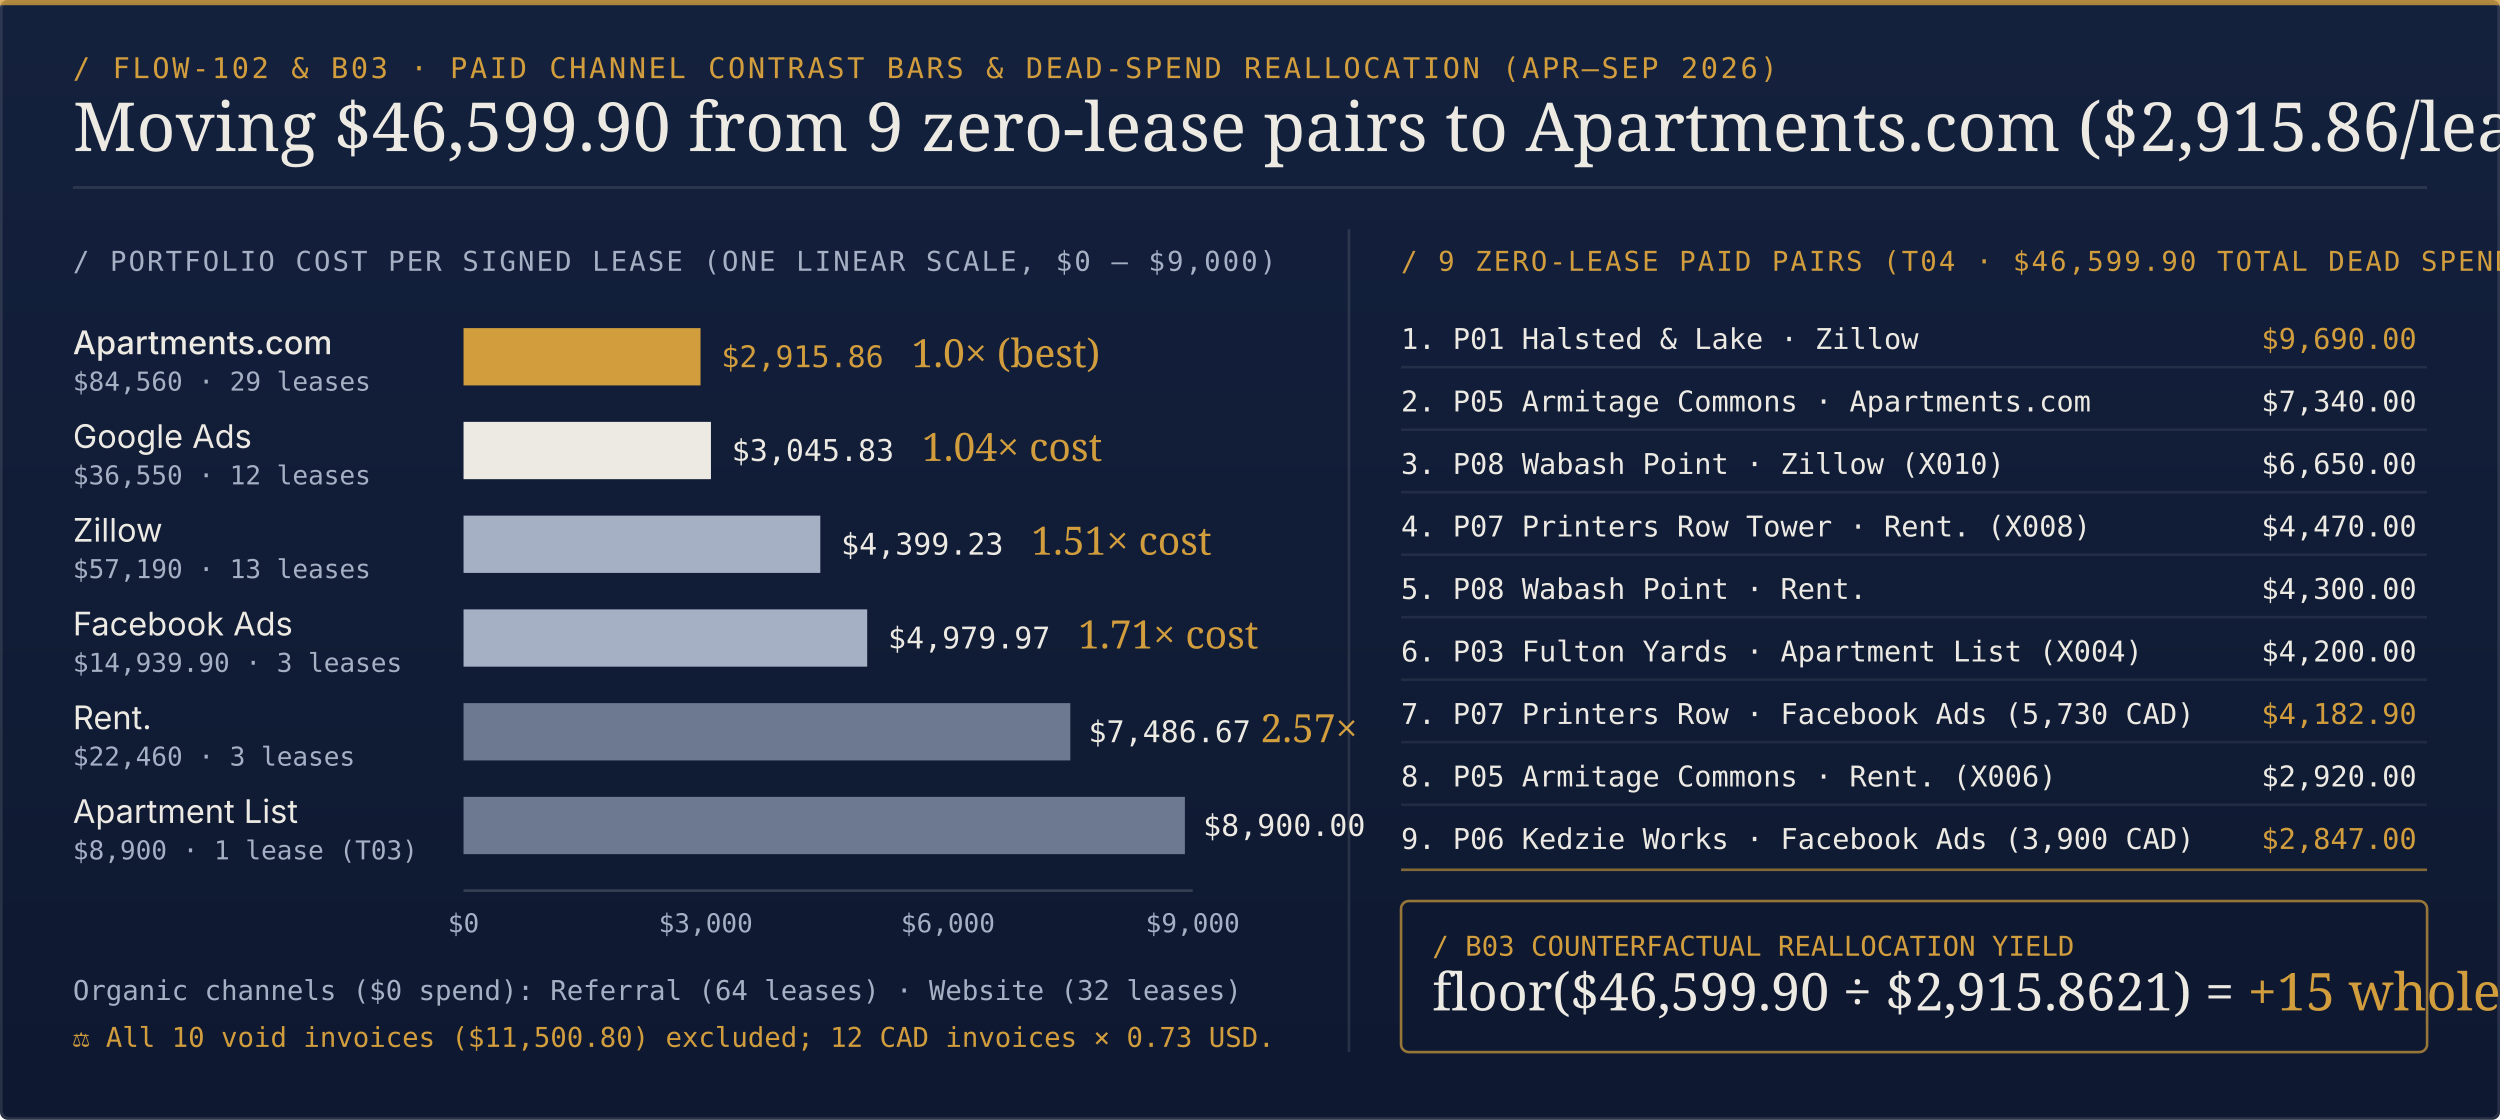
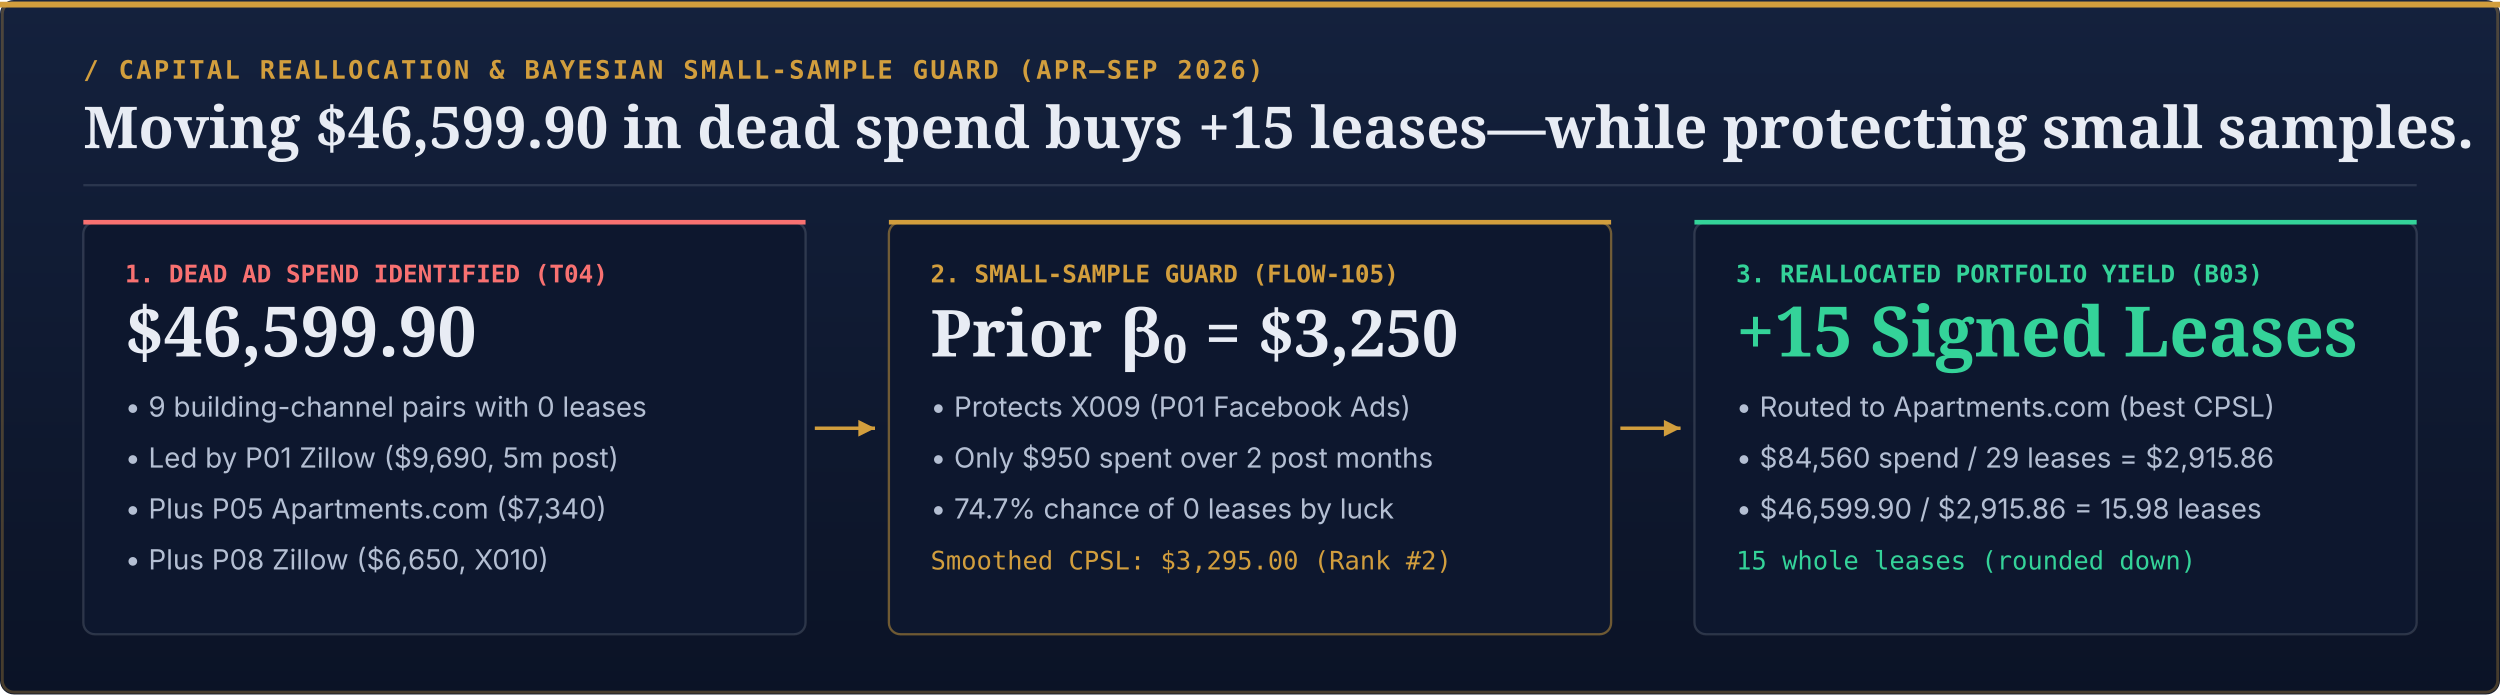
- <svg xmlns="http://www.w3.org/2000/svg" viewBox="0 0 960 430" width="960" height="430" role="img" aria-label="FLOW-102 Paid Channel Contrast Bars and $46,599.90 Dead-Spend Reallocation">
+ <svg xmlns="http://www.w3.org/2000/svg" viewBox="0 0 1080 300" width="1080" height="300" role="img" aria-label="Dead Ad Spend Reallocation and Small-Sample Guard">
  <defs>
    <linearGradient id="wf-bg" x1="0" y1="0" x2="0" y2="1">
      <stop offset="0%" stop-color="#14213d" />
-       <stop offset="100%" stop-color="#0e1830" />
+       <stop offset="100%" stop-color="#0b1326" />
    </linearGradient>
+     <marker id="wf-arrow" viewBox="0 0 10 10" refX="8" refY="5" markerWidth="6" markerHeight="6" orient="auto">
+       <path d="M 0 1 L 8 5 L 0 9 z" fill="#d29e3d" />
+     </marker>
  </defs>
-   <rect width="960" height="430" rx="3" fill="url(#wf-bg)" />
-   <rect x="0.5" y="0.5" width="959" height="429" rx="3" fill="none" stroke="#eceae3" stroke-opacity="0.12" />
-   <line x1="0" y1="1" x2="960" y2="1" stroke="#d29e3d" stroke-opacity="0.8" stroke-width="2" />
-   <text x="28" y="30" fill="#d29e3d" font-family="'JetBrains Mono', Consolas, monospace" font-size="11" letter-spacing="1.0">/ FLOW-102 &amp; B03 · PAID CHANNEL CONTRAST BARS &amp; DEAD-SPEND REALLOCATION (APR–SEP 2026)</text>
-   <text x="28" y="58" fill="#eceae3" font-family="'Cormorant Garamond', Georgia, serif" font-weight="300" font-size="26">Moving $46,599.90 from 9 zero-lease pairs to Apartments.com ($2,915.86/lease) buys +15 leases.</text>
-   <line x1="28" y1="72" x2="932" y2="72" stroke="#eceae3" stroke-opacity="0.12" />
-   <g transform="translate(28, 90)">
-     <text x="0" y="14" fill="#a5b0c4" font-family="'JetBrains Mono', monospace" font-size="10.5" letter-spacing="0.8">/ PORTFOLIO COST PER SIGNED LEASE (ONE LINEAR SCALE, $0 – $9,000)</text>
-     <line x1="150" y1="252" x2="430" y2="252" stroke="#eceae3" stroke-opacity="0.18" stroke-width="1" />
-     <text x="150" y="268" text-anchor="middle" fill="#a5b0c4" font-family="'JetBrains Mono', monospace" font-size="10">$0</text>
-     <text x="243" y="268" text-anchor="middle" fill="#a5b0c4" font-family="'JetBrains Mono', monospace" font-size="10">$3,000</text>
-     <text x="336" y="268" text-anchor="middle" fill="#a5b0c4" font-family="'JetBrains Mono', monospace" font-size="10">$6,000</text>
-     <text x="430" y="268" text-anchor="middle" fill="#a5b0c4" font-family="'JetBrains Mono', monospace" font-size="10">$9,000</text>
-     <g transform="translate(0, 32)">
-       <text x="0" y="14" fill="#eceae3" font-family="'Inter', sans-serif" font-size="12.5" font-weight="500">Apartments.com</text>
-       <text x="0" y="28" fill="#a5b0c4" font-family="'JetBrains Mono', monospace" font-size="10">$84,560 · 29 leases</text>
-       <rect x="150" y="4" width="91" height="22" fill="#d29e3d" />
-       <text x="249" y="19" fill="#d29e3d" font-family="'JetBrains Mono', monospace" font-size="11.5" font-weight="500">$2,915.86</text>
-       <text x="322" y="19" fill="#d29e3d" font-family="'Cormorant Garamond', Georgia, serif" font-size="15">1.0× (best)</text>
-     </g>
-     <g transform="translate(0, 68)">
-       <text x="0" y="14" fill="#eceae3" font-family="'Inter', sans-serif" font-size="12.5">Google Ads</text>
-       <text x="0" y="28" fill="#a5b0c4" font-family="'JetBrains Mono', monospace" font-size="10">$36,550 · 12 leases</text>
-       <rect x="150" y="4" width="95" height="22" fill="#eceae3" />
-       <text x="253" y="19" fill="#eceae3" font-family="'JetBrains Mono', monospace" font-size="11.5">$3,045.83</text>
-       <text x="326" y="19" fill="#d29e3d" font-family="'Cormorant Garamond', Georgia, serif" font-size="15">1.04× cost</text>
-     </g>
-     <g transform="translate(0, 104)">
-       <text x="0" y="14" fill="#eceae3" font-family="'Inter', sans-serif" font-size="12.5">Zillow</text>
-       <text x="0" y="28" fill="#a5b0c4" font-family="'JetBrains Mono', monospace" font-size="10">$57,190 · 13 leases</text>
-       <rect x="150" y="4" width="137" height="22" fill="#a5b0c4" />
-       <text x="295" y="19" fill="#eceae3" font-family="'JetBrains Mono', monospace" font-size="11.5">$4,399.23</text>
-       <text x="368" y="19" fill="#d29e3d" font-family="'Cormorant Garamond', Georgia, serif" font-size="15">1.51× cost</text>
-     </g>
-     <g transform="translate(0, 140)">
-       <text x="0" y="14" fill="#eceae3" font-family="'Inter', sans-serif" font-size="12.5">Facebook Ads</text>
-       <text x="0" y="28" fill="#a5b0c4" font-family="'JetBrains Mono', monospace" font-size="10">$14,939.90 · 3 leases</text>
-       <rect x="150" y="4" width="155" height="22" fill="#a5b0c4" />
-       <text x="313" y="19" fill="#eceae3" font-family="'JetBrains Mono', monospace" font-size="11.5">$4,979.97</text>
-       <text x="386" y="19" fill="#d29e3d" font-family="'Cormorant Garamond', Georgia, serif" font-size="15">1.71× cost</text>
-     </g>
-     <g transform="translate(0, 176)">
-       <text x="0" y="14" fill="#eceae3" font-family="'Inter', sans-serif" font-size="12.5">Rent.</text>
-       <text x="0" y="28" fill="#a5b0c4" font-family="'JetBrains Mono', monospace" font-size="10">$22,460 · 3 leases</text>
-       <rect x="150" y="4" width="233" height="22" fill="#6d7891" />
-       <text x="390" y="19" fill="#eceae3" font-family="'JetBrains Mono', monospace" font-size="11.5">$7,486.67</text>
-       <text x="456" y="19" fill="#d29e3d" font-family="'Cormorant Garamond', Georgia, serif" font-size="15">2.57×</text>
-     </g>
-     <g transform="translate(0, 212)">
-       <text x="0" y="14" fill="#eceae3" font-family="'Inter', sans-serif" font-size="12.5">Apartment List</text>
-       <text x="0" y="28" fill="#a5b0c4" font-family="'JetBrains Mono', monospace" font-size="10">$8,900 · 1 lease (T03)</text>
-       <rect x="150" y="4" width="277" height="22" fill="#6d7891" />
-       <text x="434" y="19" fill="#eceae3" font-family="'JetBrains Mono', monospace" font-size="11.5">$8,900.00</text>
-     </g>
-     <text x="0" y="294" fill="#a5b0c4" font-family="'JetBrains Mono', monospace" font-size="10.5">Organic channels ($0 spend): Referral (64 leases) · Website (32 leases)</text>
-     <text x="0" y="312" fill="#d29e3d" font-family="'JetBrains Mono', monospace" font-size="10.5">⚖︎ All 10 void invoices ($11,500.80) excluded; 12 CAD invoices × 0.73 USD.</text>
+   <rect width="1080" height="300" rx="6" fill="url(#wf-bg)" />
+   <rect x="1" y="1" width="1078" height="298" rx="5" fill="none" stroke="#d29e3d" stroke-opacity="0.3" stroke-width="1.25" />
+   <line x1="0" y1="2" x2="1080" y2="2" stroke="#d29e3d" stroke-width="2.5" />
+   <text x="36" y="34" fill="#d29e3d" font-family="ui-monospace, SFMono-Regular, Menlo, Consolas, monospace" font-size="11" font-weight="600" letter-spacing="1.0">/ CAPITAL REALLOCATION &amp; BAYESIAN SMALL-SAMPLE GUARD (APR–SEP 2026)</text>
+   <text x="36" y="64" fill="#e8ecf4" font-family="Georgia, serif" font-size="25" font-weight="600">Moving $46,599.90 in dead spend buys +15 leases—while protecting small samples.</text>
+   <line x1="36" y1="80" x2="1044" y2="80" stroke="#e8ecf4" stroke-opacity="0.12" />
+   <g transform="translate(36, 96)">
+     <rect width="312" height="178" rx="5" fill="#0d172e" stroke="#e8ecf4" stroke-opacity="0.15" />
+     <line x1="0" y1="0" x2="312" y2="0" stroke="#f87171" stroke-width="2" />
+     <text x="18" y="26" fill="#f87171" font-family="ui-monospace, SFMono-Regular, Menlo, Consolas, monospace" font-size="10.5" font-weight="600">1. DEAD AD SPEND IDENTIFIED (T04)</text>
+     <text x="18" y="58" fill="#e8ecf4" font-family="Georgia, serif" font-size="30" font-weight="600">$46,599.90</text>
+     <text x="18" y="84" fill="#b4bfd3" font-family="-apple-system, BlinkMacSystemFont, Segoe UI, Inter, sans-serif" font-size="12">• 9 building-channel pairs with 0 leases</text>
+     <text x="18" y="106" fill="#b4bfd3" font-family="-apple-system, BlinkMacSystemFont, Segoe UI, Inter, sans-serif" font-size="12">• Led by P01 Zillow ($9,690, 5m post)</text>
+     <text x="18" y="128" fill="#b4bfd3" font-family="-apple-system, BlinkMacSystemFont, Segoe UI, Inter, sans-serif" font-size="12">• Plus P05 Apartments.com ($7,340)</text>
+     <text x="18" y="150" fill="#b4bfd3" font-family="-apple-system, BlinkMacSystemFont, Segoe UI, Inter, sans-serif" font-size="12">• Plus P08 Zillow ($6,650, X010)</text>
  </g>
-   <line x1="518" y1="88" x2="518" y2="404" stroke="#eceae3" stroke-opacity="0.12" />
-   <g transform="translate(538, 90)">
-     <text x="0" y="14" fill="#d29e3d" font-family="'JetBrains Mono', monospace" font-size="10.5" letter-spacing="0.8">/ 9 ZERO-LEASE PAID PAIRS (T04 · $46,599.90 TOTAL DEAD SPEND)</text>
-     <g transform="translate(0, 28)" font-family="'JetBrains Mono', monospace" font-size="11">
-       <text x="0" y="16" fill="#eceae3">1. P01 Halsted &amp; Lake · Zillow</text>
-       <text x="390" y="16" text-anchor="end" fill="#d29e3d">$9,690.00</text>
-       <line x1="0" y1="23" x2="394" y2="23" stroke="#eceae3" stroke-opacity="0.08" />
-       <text x="0" y="40" fill="#eceae3">2. P05 Armitage Commons · Apartments.com</text>
-       <text x="390" y="40" text-anchor="end" fill="#eceae3">$7,340.00</text>
-       <line x1="0" y1="47" x2="394" y2="47" stroke="#eceae3" stroke-opacity="0.08" />
-       <text x="0" y="64" fill="#eceae3">3. P08 Wabash Point · Zillow (X010)</text>
-       <text x="390" y="64" text-anchor="end" fill="#eceae3">$6,650.00</text>
-       <line x1="0" y1="71" x2="394" y2="71" stroke="#eceae3" stroke-opacity="0.08" />
-       <text x="0" y="88" fill="#eceae3">4. P07 Printers Row Tower · Rent. (X008)</text>
-       <text x="390" y="88" text-anchor="end" fill="#eceae3">$4,470.00</text>
-       <line x1="0" y1="95" x2="394" y2="95" stroke="#eceae3" stroke-opacity="0.08" />
-       <text x="0" y="112" fill="#eceae3">5. P08 Wabash Point · Rent.</text>
-       <text x="390" y="112" text-anchor="end" fill="#eceae3">$4,300.00</text>
-       <line x1="0" y1="119" x2="394" y2="119" stroke="#eceae3" stroke-opacity="0.08" />
-       <text x="0" y="136" fill="#eceae3">6. P03 Fulton Yards · Apartment List (X004)</text>
-       <text x="390" y="136" text-anchor="end" fill="#eceae3">$4,200.00</text>
-       <line x1="0" y1="143" x2="394" y2="143" stroke="#eceae3" stroke-opacity="0.08" />
-       <text x="0" y="160" fill="#eceae3">7. P07 Printers Row · Facebook Ads (5,730 CAD)</text>
-       <text x="390" y="160" text-anchor="end" fill="#d29e3d">$4,182.90</text>
-       <line x1="0" y1="167" x2="394" y2="167" stroke="#eceae3" stroke-opacity="0.08" />
-       <text x="0" y="184" fill="#eceae3">8. P05 Armitage Commons · Rent. (X006)</text>
-       <text x="390" y="184" text-anchor="end" fill="#eceae3">$2,920.00</text>
-       <line x1="0" y1="191" x2="394" y2="191" stroke="#eceae3" stroke-opacity="0.08" />
-       <text x="0" y="208" fill="#eceae3">9. P06 Kedzie Works · Facebook Ads (3,900 CAD)</text>
-       <text x="390" y="208" text-anchor="end" fill="#d29e3d">$2,847.00</text>
-       <line x1="0" y1="216" x2="394" y2="216" stroke="#d29e3d" stroke-opacity="0.6" />
-     </g>
-     <g transform="translate(0, 256)">
-       <rect width="394" height="58" rx="3" fill="#0e1830" stroke="#d29e3d" stroke-opacity="0.7" />
-       <text x="12" y="21" fill="#d29e3d" font-family="'JetBrains Mono', monospace" font-size="10.5">/ B03 COUNTERFACTUAL REALLOCATION YIELD</text>
-       <text x="12" y="42" fill="#eceae3" font-family="'Cormorant Garamond', Georgia, serif" font-size="20">floor($46,599.90 ÷ $2,915.8621) = <tspan fill="#d29e3d">+15 whole leases</tspan> (15.98)</text>
-     </g>
+   <line x1="352" y1="185" x2="378" y2="185" stroke="#d29e3d" stroke-width="1.5" marker-end="url(#wf-arrow)" />
+   <g transform="translate(384, 96)">
+     <rect width="312" height="178" rx="5" fill="#0d172e" stroke="#d29e3d" stroke-opacity="0.5" />
+     <line x1="0" y1="0" x2="312" y2="0" stroke="#d29e3d" stroke-width="2" />
+     <text x="18" y="26" fill="#d29e3d" font-family="ui-monospace, SFMono-Regular, Menlo, Consolas, monospace" font-size="10.5" font-weight="600">2. SMALL-SAMPLE GUARD (FLOW-105)</text>
+     <text x="18" y="58" fill="#e8ecf4" font-family="Georgia, serif" font-size="28" font-weight="600">Prior β₀ = $3,250</text>
+     <text x="18" y="84" fill="#b4bfd3" font-family="-apple-system, BlinkMacSystemFont, Segoe UI, Inter, sans-serif" font-size="12">• Protects X009 (P01 Facebook Ads)</text>
+     <text x="18" y="106" fill="#b4bfd3" font-family="-apple-system, BlinkMacSystemFont, Segoe UI, Inter, sans-serif" font-size="12">• Only $950 spent over 2 post months</text>
+     <text x="18" y="128" fill="#b4bfd3" font-family="-apple-system, BlinkMacSystemFont, Segoe UI, Inter, sans-serif" font-size="12">• 74.7% chance of 0 leases by luck</text>
+     <text x="18" y="150" fill="#d29e3d" font-family="ui-monospace, SFMono-Regular, Menlo, Consolas, monospace" font-size="11">Smoothed CPSL: $3,295.00 (Rank #2)</text>
+   </g>
+   <line x1="700" y1="185" x2="726" y2="185" stroke="#d29e3d" stroke-width="1.5" marker-end="url(#wf-arrow)" />
+   <g transform="translate(732, 96)">
+     <rect width="312" height="178" rx="5" fill="#0d172e" stroke="#e8ecf4" stroke-opacity="0.15" />
+     <line x1="0" y1="0" x2="312" y2="0" stroke="#34d399" stroke-width="2" />
+     <text x="18" y="26" fill="#34d399" font-family="ui-monospace, SFMono-Regular, Menlo, Consolas, monospace" font-size="10.5" font-weight="600">3. REALLOCATED PORTFOLIO YIELD (B03)</text>
+     <text x="18" y="58" fill="#34d399" font-family="Georgia, serif" font-size="30" font-weight="600">+15 Signed Leases</text>
+     <text x="18" y="84" fill="#b4bfd3" font-family="-apple-system, BlinkMacSystemFont, Segoe UI, Inter, sans-serif" font-size="12">• Routed to Apartments.com (best CPSL)</text>
+     <text x="18" y="106" fill="#b4bfd3" font-family="-apple-system, BlinkMacSystemFont, Segoe UI, Inter, sans-serif" font-size="12">• $84,560 spend / 29 leases = $2,915.86</text>
+     <text x="18" y="128" fill="#b4bfd3" font-family="-apple-system, BlinkMacSystemFont, Segoe UI, Inter, sans-serif" font-size="12">• $46,599.90 / $2,915.86 = 15.98 leases</text>
+     <text x="18" y="150" fill="#34d399" font-family="ui-monospace, SFMono-Regular, Menlo, Consolas, monospace" font-size="11">15 whole leases (rounded down)</text>
  </g>
</svg>
